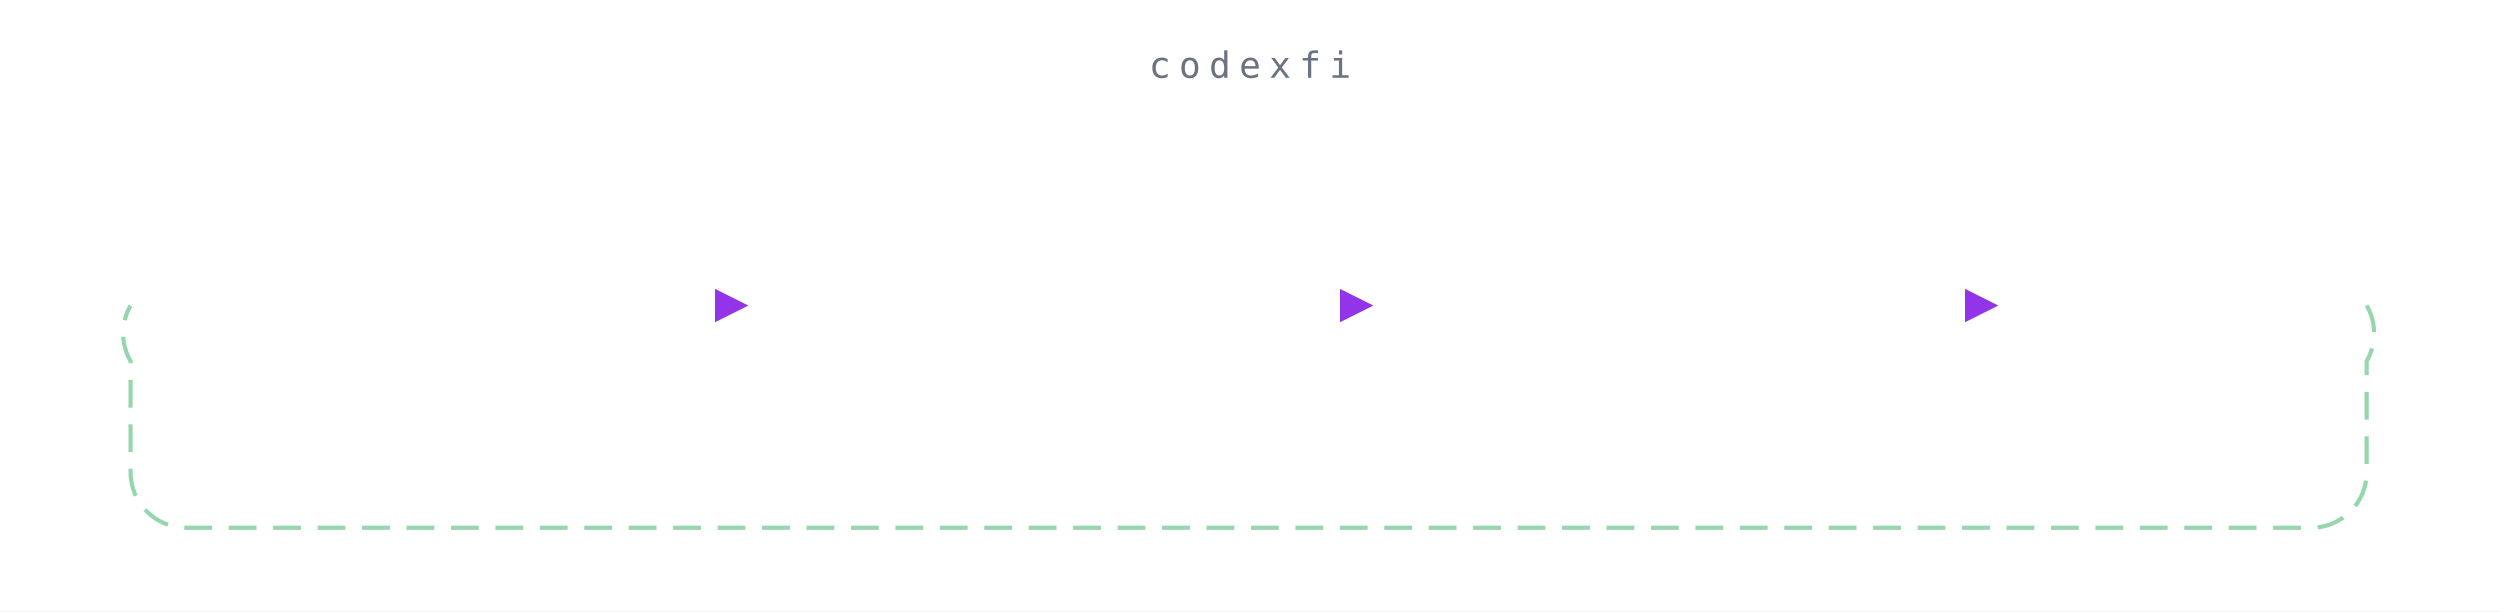
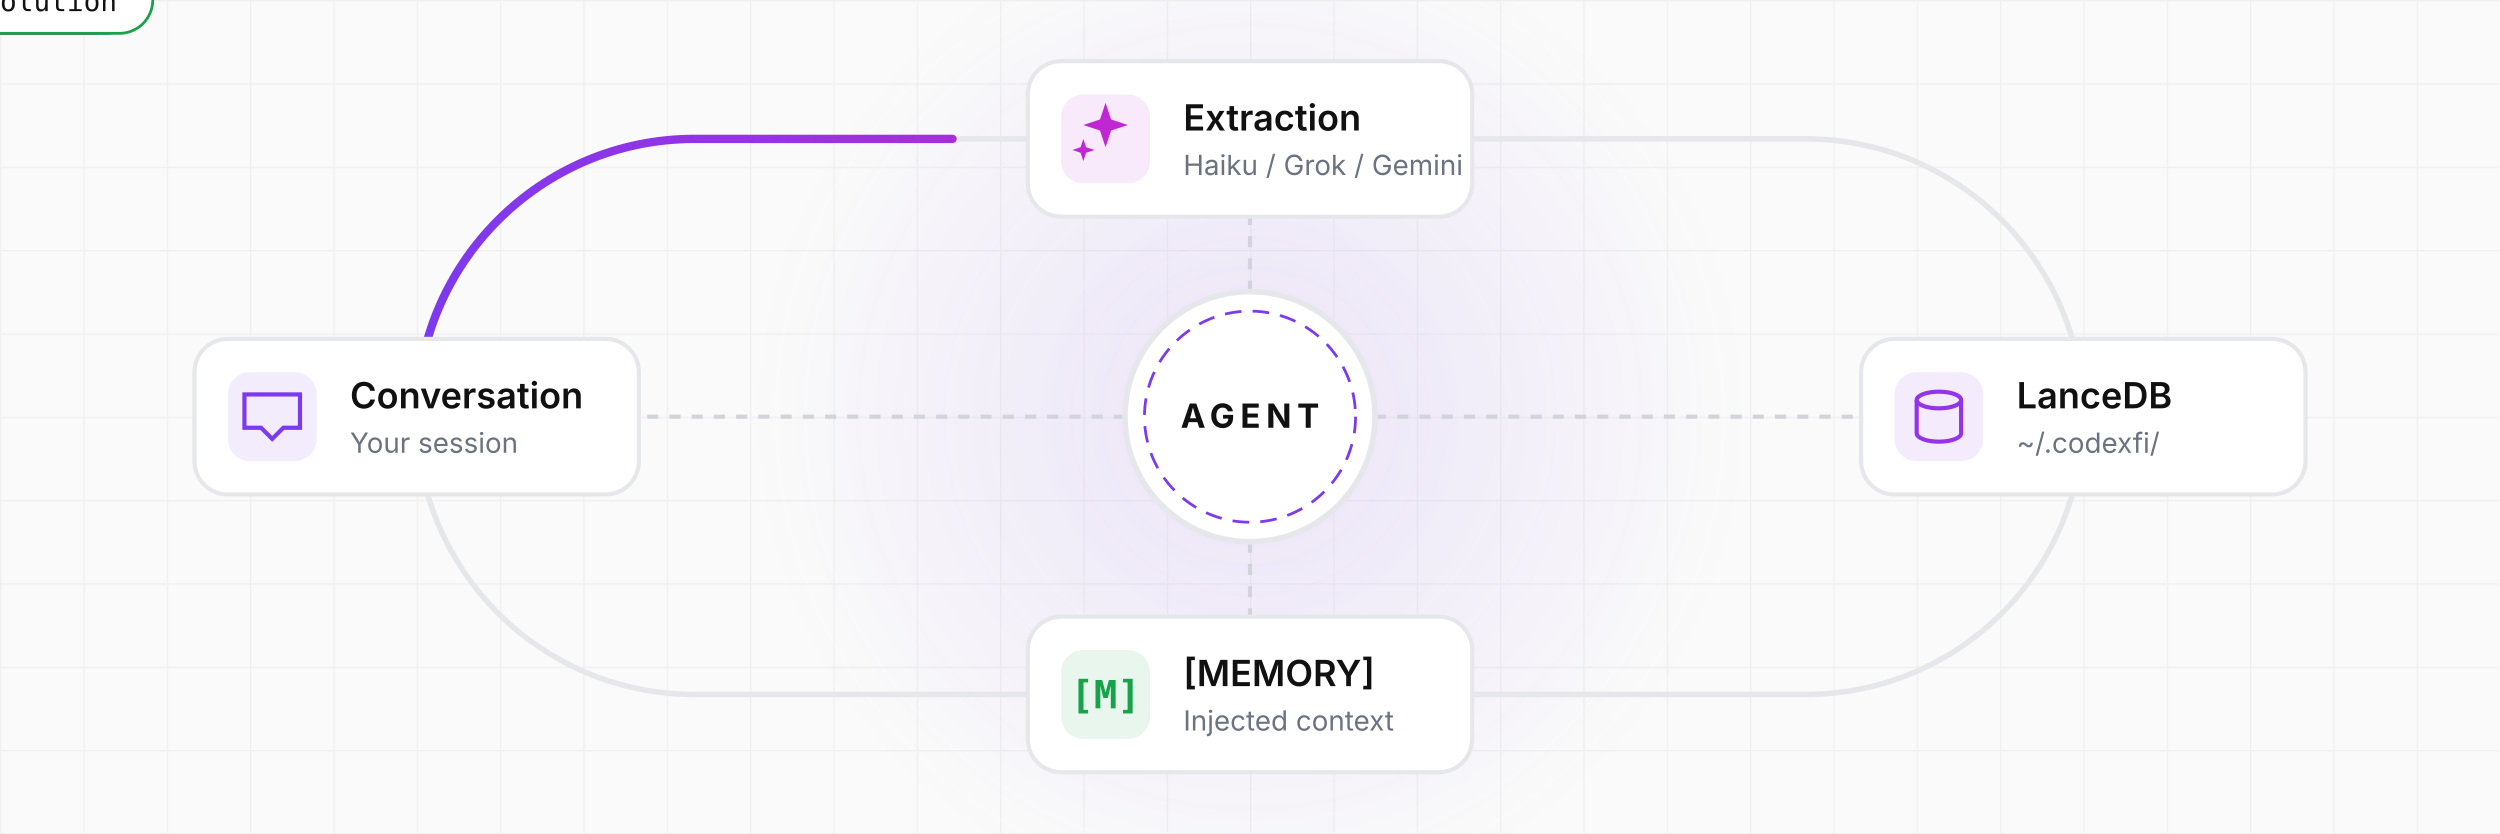
- <svg xmlns="http://www.w3.org/2000/svg" viewBox="0 0 900 220" width="100%" role="img" aria-label="codexfi memory loop — conversation to memory and back">
+ <svg xmlns="http://www.w3.org/2000/svg" viewBox="0 0 900 300" width="100%" role="img" aria-label="codexfi memory loop — beautiful central core architecture">
  <defs>
+     <pattern id="grid-light" width="30" height="30" patternUnits="userSpaceOnUse">
+       <path d="M 30 0 L 0 0 0 30" fill="none" stroke="rgba(0,0,0,0.04)" stroke-width="1" />
+     </pattern>
+     <filter id="glow-light" x="-20%" y="-20%" width="140%" height="140%">
+       <feGaussianBlur stdDeviation="4" result="blur" />
+       <feComposite in="SourceGraphic" in2="blur" operator="over" />
+     </filter>
+     <filter id="glow-heavy-light" x="-30%" y="-30%" width="160%" height="160%">
+       <feGaussianBlur stdDeviation="12" result="blur" />
+       <feComposite in="SourceGraphic" in2="blur" operator="over" />
+     </filter>
    <linearGradient id="flow-grad-light" x1="0%" y1="0%" x2="100%" y2="0%">
      <stop offset="0%" stop-color="#7c3aed" />
-       <stop offset="100%" stop-color="#9333ea" />
+       <stop offset="50%" stop-color="#c026d3" />
+       <stop offset="100%" stop-color="#16a34a" />
    </linearGradient>
-     <filter id="glow-hero-light">
-       <feGaussianBlur stdDeviation="3" result="blur" />
-       <feComposite in="SourceGraphic" in2="blur" operator="over" />
-     </filter>
-     <marker id="arrow-light" viewBox="0 0 10 10" refX="8" refY="5" markerWidth="6" markerHeight="6" orient="auto-start-reverse">
-       <path d="M 0 0 L 10 5 L 0 10 z" fill="#9333ea" />
-     </marker>
+     <radialGradient id="core-glow-light" cx="50%" cy="50%" r="50%">
+       <stop offset="0%" stop-color="#7c3aed" stop-opacity="0.2" />
+       <stop offset="100%" stop-color="#7c3aed" stop-opacity="0" />
+     </radialGradient>
    <style>
-       text { font-family: -apple-system, BlinkMacSystemFont, 'Segoe UI', sans-serif; }
      .mono { font-family: ui-monospace, 'Cascadia Code', 'Fira Code', monospace; }
-       .node { opacity: 0; animation: fade-in 0.5s ease-out forwards; }
-       .tag { opacity: 0; transform: translateX(150px); animation: slideTag 8s linear infinite; }
-       
-       @keyframes fade-in { to { opacity: 1; } }
-       @keyframes dashFlow-hero { to { stroke-dashoffset: -13; } }
-       @keyframes dashFlowRev-hero { to { stroke-dashoffset: 16; } }
-       @keyframes glowPulse-hero { from { filter: url(#glow-hero-light); opacity: 0.8; } to { filter: url(#glow-hero-light); opacity: 1; } }
-       @keyframes slideTag {
-         0% { transform: translateX(150px); opacity: 0; }
-         5% { opacity: 1; }
-         90% { transform: translateX(800px); opacity: 1; }
-         95% { opacity: 0; transform: translateX(820px); }
-         100% { opacity: 0; }
-       }
      
      @media (prefers-reduced-motion: reduce) {
-         .node { opacity: 1; animation: none !important; }
-         .tag { animation: none !important; opacity: 1; }
-         .path { animation: none !important; }
-         .glow { animation: none !important; }
-         .tag-1 { transform: translateX(240px); }
-         .tag-2 { transform: translateX(450px); }
-         .tag-3 { transform: translateX(660px); }
+         .anim-dash, .anim-motion, .anim-pulse, .anim-spin { animation: none !important; }
+         .reduced-hidden { display: none !important; }
+         .reduced-show { display: block !important; }
      }
    </style>
  </defs>
-   <rect width="100%" height="100%" fill="#ffffff" />
-   <text x="450" y="28" fill="#6b7280" font-size="13" letter-spacing="3" text-anchor="middle" class="mono">codexfi</text>
-   <path d="M 852 110 A 20 20 0 0 1 852 130 L 852 170 A 20 20 0 0 1 832 190 L 67 190 A 20 20 0 0 1 47 170 L 47 130 A 20 20 0 0 1 47 110" fill="none" stroke="#16a34a" stroke-width="1.5" stroke-dasharray="10 6" opacity="0.45" class="path" style="animation: dashFlowRev-hero 2s linear infinite;" />
-   <path d="M 177 110 L 267 110" fill="none" stroke="url(#flow-grad-light)" stroke-width="2" stroke-dasharray="8 5" marker-end="url(#arrow-light)" class="path" style="animation: dashFlow-hero 1.4s linear infinite;" />
-   <path d="M 402 110 L 492 110" fill="none" stroke="url(#flow-grad-light)" stroke-width="2" stroke-dasharray="8 5" marker-end="url(#arrow-light)" class="path" style="animation: dashFlow-hero 1.4s linear infinite;" />
-   <path d="M 627 110 L 717 110" fill="none" stroke="url(#flow-grad-light)" stroke-width="2" stroke-dasharray="8 5" marker-end="url(#arrow-light)" class="path" style="animation: dashFlow-hero 1.4s linear infinite;" />
-   <g class="tag tag-1" style="animation-delay: 0s;">
-     <rect y="99" width="100" height="22" rx="11" fill="#f9fafb" stroke="#7c3aed" stroke-width="1" />
-     <text x="50" y="114" fill="#111111" font-size="10" text-anchor="middle" class="mono">architecture</text>
+   <rect width="100%" height="100%" fill="#fafafa" />
+   <rect width="100%" height="100%" fill="url(#grid-light)" />
+   <circle cx="450" cy="150" r="180" fill="url(#core-glow-light)" opacity="0.6" class="anim-pulse" style="animation: pulse-ambient 4s ease-in-out infinite alternate;" />
+   <path d="M 150 150 A 100 100 0 0 1 250 50 L 650 50 A 100 100 0 0 1 750 150 A 100 100 0 0 1 650 250 L 250 250 A 100 100 0 0 1 150 150 Z" fill="none" stroke="#e5e7eb" stroke-width="2" />
+   <path d="M 405 150 L 230 150 M 450 105 L 450 78 M 495 150 L 670 150 M 450 195 L 450 222" fill="none" stroke="#d1d5db" stroke-width="1.5" stroke-dasharray="4 4" />
+   <g class="reduced-hidden">
+     <path d="M 150 150 A 100 100 0 0 1 250 50 L 650 50 A 100 100 0 0 1 750 150 A 100 100 0 0 1 650 250 L 250 250 A 100 100 0 0 1 150 150 Z" fill="none" stroke="url(#flow-grad-light)" stroke-width="3" stroke-dasharray="250 1178" stroke-linecap="round" filter="">
+       <animate attributeName="stroke-dashoffset" from="1428" to="0" dur="8s" repeatCount="indefinite" />
+     </path>
  </g>
-   <g class="tag tag-2" style="animation-delay: 2.7s;">
-     <rect y="99" width="80" height="22" rx="11" fill="#f9fafb" stroke="#c026d3" stroke-width="1" />
-     <text x="40" y="114" fill="#111111" font-size="10" text-anchor="middle" class="mono">preference</text>
+   <g class="reduced-show" style="display: none;">
+     <path d="M 150 150 A 100 100 0 0 1 250 50 L 650 50 A 100 100 0 0 1 750 150 A 100 100 0 0 1 650 250 L 250 250 A 100 100 0 0 1 150 150 Z" fill="none" stroke="url(#flow-grad-light)" stroke-width="3" />
  </g>
-   <g class="tag tag-3" style="animation-delay: 5.4s;">
-     <rect y="99" width="100" height="22" rx="11" fill="#f9fafb" stroke="#9333ea" stroke-width="1" />
-     <text x="50" y="114" fill="#111111" font-size="10" text-anchor="middle" class="mono">error-solution</text>
+   <circle cx="450" cy="150" r="45" fill="#ffffff" stroke="#e5e7eb" stroke-width="2" />
+   <circle cx="450" cy="150" r="38" fill="none" stroke="#7c3aed" stroke-width="1" stroke-dasharray="6 4" class="anim-spin" style="transform-origin: 450px 150px; animation: spin-core 15s linear infinite;" />
+   <text x="450" y="154" fill="#111111" font-size="12" font-weight="700" letter-spacing="2" font-family="-apple-system, BlinkMacSystemFont, 'Segoe UI', sans-serif" text-anchor="middle">AGENT</text>
+   <g class="reduced-hidden">
+     <g>
+       <animateMotion dur="12s" repeatCount="indefinite" path="M 150 150 A 100 100 0 0 1 250 50 L 650 50 A 100 100 0 0 1 750 150 A 100 100 0 0 1 650 250 L 250 250 A 100 100 0 0 1 150 150 Z" begin="0s" />
+       <g transform="translate(-50, -12)">
+         <rect width="100" height="24" rx="12" fill="#ffffff" stroke="#7c3aed" stroke-width="1" />
+         <text x="50" y="16" fill="#111111" font-size="10" font-weight="500" class="mono" text-anchor="middle">architecture</text>
+       </g>
+     </g>
+     <g>
+       <animateMotion dur="12s" repeatCount="indefinite" path="M 150 150 A 100 100 0 0 1 250 50 L 650 50 A 100 100 0 0 1 750 150 A 100 100 0 0 1 650 250 L 250 250 A 100 100 0 0 1 150 150 Z" begin="-4s" />
+       <g transform="translate(-45, -12)">
+         <rect width="90" height="24" rx="12" fill="#ffffff" stroke="#c026d3" stroke-width="1" />
+         <text x="45" y="16" fill="#111111" font-size="10" font-weight="500" class="mono" text-anchor="middle">preference</text>
+       </g>
+     </g>
+     <g>
+       <animateMotion dur="12s" repeatCount="indefinite" path="M 150 150 A 100 100 0 0 1 250 50 L 650 50 A 100 100 0 0 1 750 150 A 100 100 0 0 1 650 250 L 250 250 A 100 100 0 0 1 150 150 Z" begin="-8s" />
+       <g transform="translate(-55, -12)">
+         <rect width="110" height="24" rx="12" fill="#ffffff" stroke="#16a34a" stroke-width="1" />
+         <text x="55" y="16" fill="#111111" font-size="10" font-weight="500" class="mono" text-anchor="middle">error-solution</text>
+       </g>
+     </g>
  </g>
-   <g class="node" style="animation-delay: 0s;">
-     <rect x="47" y="88" width="130" height="44" rx="22" fill="#f9fafb" stroke="#7c3aed" stroke-width="1.5" />
-     <text x="112" y="106" fill="#111111" font-size="13" font-weight="600" text-anchor="middle">Conversation</text>
-     <text x="112" y="122" fill="#6b7280" font-size="10" text-anchor="middle">your session</text>
+   <g class="reduced-show" style="display: none;">
+     <g transform="translate(500, 38)">
+       <rect width="100" height="24" rx="12" fill="#ffffff" stroke="#7c3aed" stroke-width="1" />
+       <text x="50" y="16" fill="#111111" font-size="10" font-weight="500" class="mono" text-anchor="middle">architecture</text>
+     </g>
+     <g transform="translate(680, 200)">
+       <rect width="90" height="24" rx="12" fill="#ffffff" stroke="#c026d3" stroke-width="1" />
+       <text x="45" y="16" fill="#111111" font-size="10" font-weight="500" class="mono" text-anchor="middle">preference</text>
+     </g>
  </g>
-   <g class="node" style="animation-delay: 0.1s;">
-     <rect x="272" y="88" width="130" height="44" rx="22" fill="#f9fafb" stroke="#9333ea" stroke-width="1.5" />
-     <text x="337" y="106" fill="#111111" font-size="13" font-weight="600" text-anchor="middle">Extract → Embed</text>
-     <text x="337" y="122" fill="#6b7280" font-size="10" text-anchor="middle">Haiku · Grok · Gemini</text>
+   <g class="card" transform="translate(70, 122)">
+     <rect width="160" height="56" rx="12" fill="#ffffff" stroke="#e5e7eb" stroke-width="1.5" />
+     <rect x="12" y="12" width="32" height="32" rx="8" fill="#7c3aed" opacity="0.1" />
+     <g transform="translate(12, 12)" fill="none" stroke="#7c3aed" stroke-width="1.5">
+       <path d="M 6 8 h 20 v 12 h -6 l -4 4 l -4 -4 h -6 z" />
+     </g>
+     <text x="56" y="25" fill="#111111" font-size="13" font-weight="600" font-family="-apple-system, BlinkMacSystemFont, 'Segoe UI', sans-serif">Conversation</text>
+     <text x="56" y="41" fill="#6b7280" font-size="10" font-family="-apple-system, BlinkMacSystemFont, 'Segoe UI', sans-serif">Your session</text>
  </g>
-   <g class="node" style="animation-delay: 0.2s;">
-     <rect x="497" y="88" width="130" height="44" rx="22" fill="#f9fafb" stroke="#9333ea" stroke-width="1.5" />
-     <text x="562" y="106" fill="#111111" font-size="13" font-weight="600" text-anchor="middle">LanceDB</text>
-     <text x="562" y="122" fill="#6b7280" font-size="10" text-anchor="middle">~/.codexfi/ · local</text>
+   <g class="card" transform="translate(370, 22)">
+     <rect width="160" height="56" rx="12" fill="#ffffff" stroke="#e5e7eb" stroke-width="1.5" />
+     <rect x="12" y="12" width="32" height="32" rx="8" fill="#c026d3" opacity="0.1" />
+     <g transform="translate(12, 12)" fill="none" stroke="#c026d3" stroke-width="1.5">
+       <path d="M 16 3 l 2 6 l 6 2 l -6 2 l -2 6 l -2 -6 l -6 -2 l 6 -2 z M 8 16 l 1 3 l 3 1 l -3 1 l -1 3 l -1 -3 l -3 -1 l 3 -1 z" fill="#c026d3" stroke="none" />
+     </g>
+     <text x="56" y="25" fill="#111111" font-size="13" font-weight="600" font-family="-apple-system, BlinkMacSystemFont, 'Segoe UI', sans-serif">Extraction</text>
+     <text x="56" y="41" fill="#6b7280" font-size="10" font-family="-apple-system, BlinkMacSystemFont, 'Segoe UI', sans-serif">Haiku / Grok / Gemini</text>
  </g>
-   <g class="node glow" style="animation-delay: 0.3s; animation: fade-in 0.5s ease-out forwards, glowPulse-hero 2.5s ease-in-out infinite alternate;">
-     <rect x="722" y="88" width="130" height="44" rx="22" fill="#f9fafb" stroke="#16a34a" stroke-width="1.5" filter="url(#glow-hero-light)" />
-     <text x="787" y="106" fill="#16a34a" font-size="13" font-weight="700" text-anchor="middle" class="mono">[MEMORY]</text>
-     <text x="787" y="122" fill="#6b7280" font-size="10" text-anchor="middle">injected on every call</text>
+   <g class="card" transform="translate(670, 122)">
+     <rect width="160" height="56" rx="12" fill="#ffffff" stroke="#e5e7eb" stroke-width="1.5" />
+     <rect x="12" y="12" width="32" height="32" rx="8" fill="#9333ea" opacity="0.1" />
+     <g transform="translate(12, 12)" fill="none" stroke="#9333ea" stroke-width="1.5">
+       <ellipse cx="16" cy="10" rx="8" ry="3" />
+       <path d="M 8 10 v 12 c 0 1.66 3.58 3 8 3 s 8 -1.34 8 -3 v -12" />
+     </g>
+     <text x="56" y="25" fill="#111111" font-size="13" font-weight="600" font-family="-apple-system, BlinkMacSystemFont, 'Segoe UI', sans-serif">LanceDB</text>
+     <text x="56" y="41" fill="#6b7280" font-size="10" font-family="-apple-system, BlinkMacSystemFont, 'Segoe UI', sans-serif">~/.codexfi/</text>
  </g>
+   <g class="card" transform="translate(370, 222)">
+     <rect width="160" height="56" rx="12" fill="#ffffff" stroke="#e5e7eb" stroke-width="1.5" />
+     <rect x="12" y="12" width="32" height="32" rx="8" fill="#16a34a" opacity="0.1" />
+     <g transform="translate(12, 12)" fill="none" stroke="#16a34a" stroke-width="1.5">
+       <text x="16" y="21" text-anchor="middle" font-family="ui-monospace, monospace" font-weight="bold" font-size="14" fill="#16a34a" stroke="none">[M]</text>
+     </g>
+     <text x="56" y="25" fill="#111111" font-size="13" font-weight="600" font-family="-apple-system, BlinkMacSystemFont, 'Segoe UI', sans-serif">[MEMORY]</text>
+     <text x="56" y="41" fill="#6b7280" font-size="10" font-family="-apple-system, BlinkMacSystemFont, 'Segoe UI', sans-serif">Injected context</text>
+   </g>
+   <style>
+     @keyframes spin-core { 100% { transform: rotate(360deg); } }
+     @keyframes pulse-ambient { from { opacity: 0.4; } to { opacity: 0.8; } }
+   </style>
</svg>
